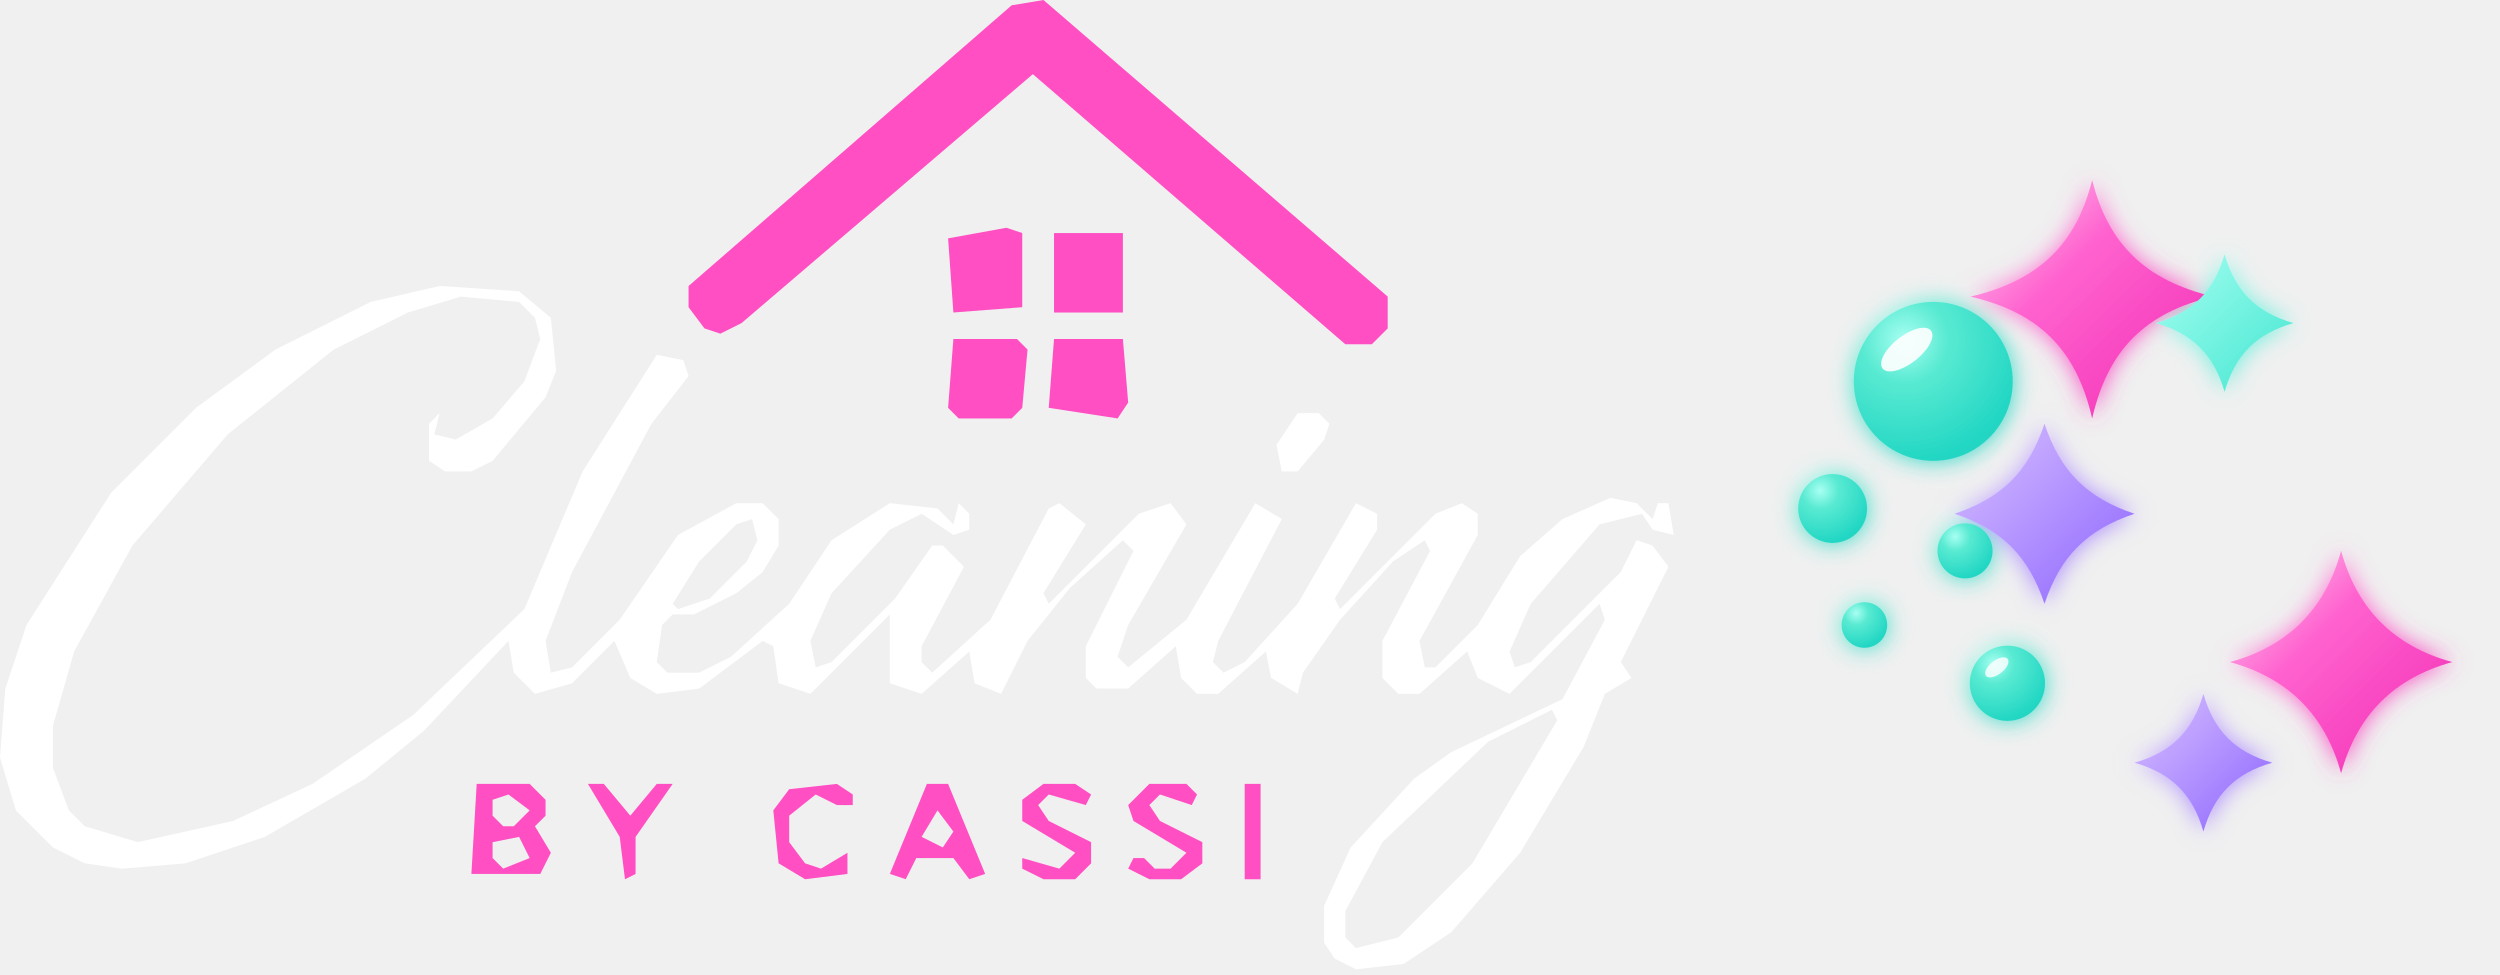
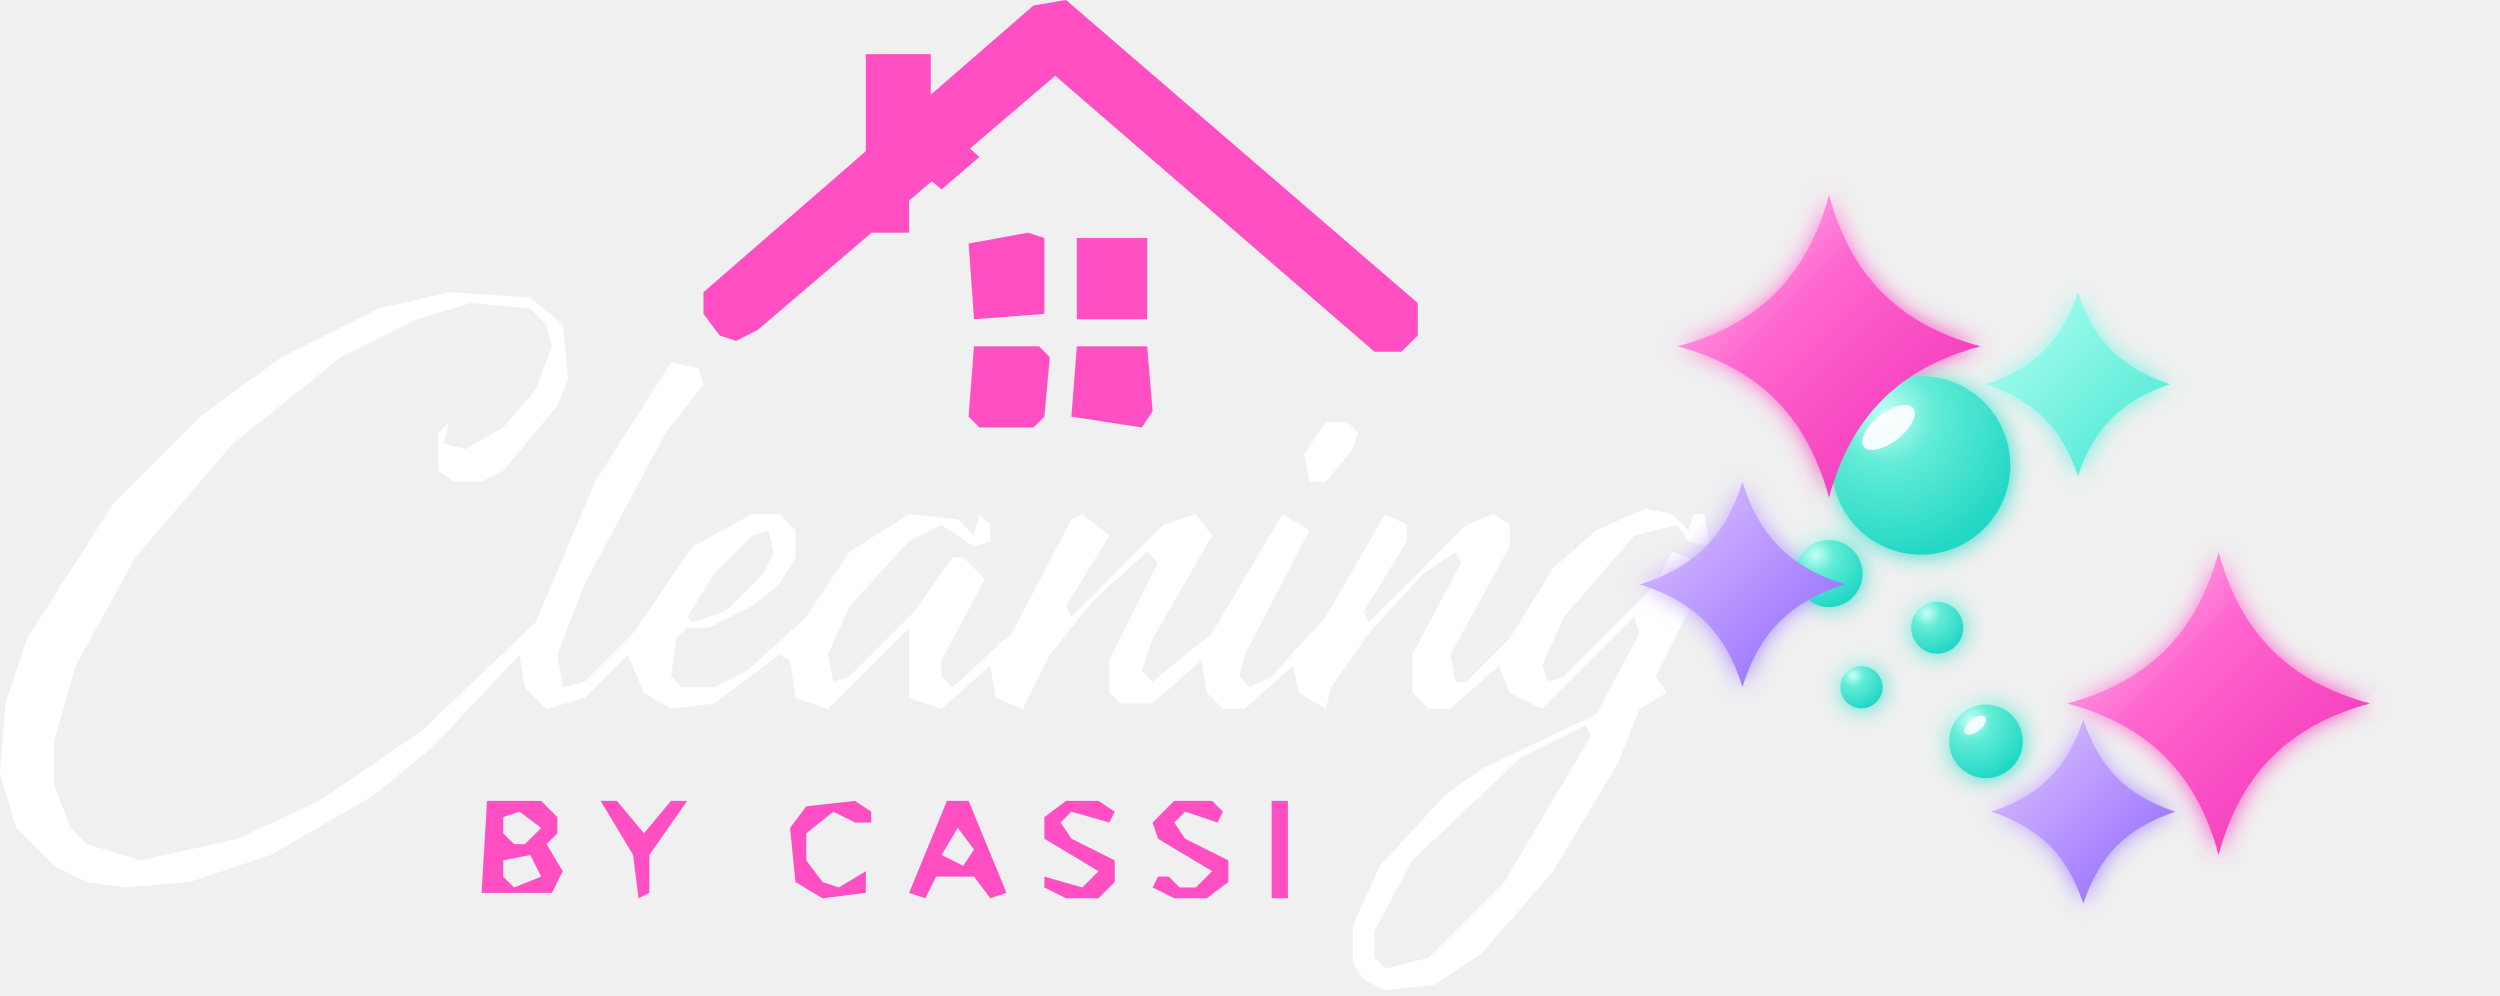
- <svg xmlns="http://www.w3.org/2000/svg" viewBox="0 0 472 184" role="img" aria-labelledby="title">
+ <svg xmlns="http://www.w3.org/2000/svg" viewBox="0 0 462 184" role="img" aria-labelledby="title">
  <defs>
-     <radialGradient id="bubbleGloss" cx="32%" cy="24%" r="78%">
-       <stop offset="0%" stop-color="#a8fff2" />
-       <stop offset="34%" stop-color="#59ead2" />
-       <stop offset="100%" stop-color="#20d6c3" />
+     <radialGradient id="bubbleGloss" cx="30%" cy="22%" r="80%">
+       <stop offset="0%" stop-color="#c7fff6" />
+       <stop offset="34%" stop-color="#62ecd7" />
+       <stop offset="100%" stop-color="#22d8c5" />
    </radialGradient>
    <linearGradient id="pinkSparkle" x1="0" y1="0" x2="1" y2="1">
-       <stop offset="0%" stop-color="#ffd6f4" />
-       <stop offset="38%" stop-color="#ff63cf" />
-       <stop offset="100%" stop-color="#f12bb4" />
+       <stop offset="0%" stop-color="#ffd8f5" />
+       <stop offset="38%" stop-color="#ff66cf" />
+       <stop offset="100%" stop-color="#ef2bb4" />
    </linearGradient>
    <linearGradient id="violetSparkle" x1="0" y1="0" x2="1" y2="1">
-       <stop offset="0%" stop-color="#d9c2ff" />
+       <stop offset="0%" stop-color="#e0c8ff" />
      <stop offset="100%" stop-color="#8c63ff" />
    </linearGradient>
    <linearGradient id="tealSparkle" x1="0" y1="0" x2="1" y2="1">
-       <stop offset="0%" stop-color="#a7fff2" />
-       <stop offset="100%" stop-color="#42e6d0" />
+       <stop offset="0%" stop-color="#b6fff4" />
+       <stop offset="100%" stop-color="#43e7d1" />
    </linearGradient>
-     <filter id="softGlow" x="-40%" y="-40%" width="180%" height="180%">
-       <feGaussianBlur stdDeviation="2.2" result="blur" />
+     <filter id="softGlow" x="-45%" y="-45%" width="190%" height="190%">
+       <feGaussianBlur stdDeviation="2.1" result="blur" />
      <feMerge>
        <feMergeNode in="blur" />
        <feMergeNode in="SourceGraphic" />
      </feMerge>
    </filter>
  </defs>
  <g fill-rule="evenodd" clip-rule="evenodd">
    <path d="M 249 78 L 245 78 L 241 84 L 242 89 L 245 89 L 250 83 L 251 80 Z M 0 143 L 3 153 L 10 160 L 16 163 L 23 164 L 35 163 L 50 158 L 69 147 L 80 138 L 96 121 L 97 127 L 101 131 L 108 129 L 116 121 L 119 128 L 124 131 L 132 130 L 144 121 L 146 122 L 147 129 L 153 131 L 168 116 L 168 129 L 174 131 L 183 123 L 184 129 L 189 131 L 194 121 L 202 111 L 212 102 L 214 104 L 205 122 L 205 128 L 207 130 L 213 130 L 222 122 L 223 128 L 226 131 L 230 131 L 239 123 L 240 128 L 245 131 L 246 127 L 253 117 L 263 106 L 269 102 L 270 104 L 261 121 L 261 128 L 264 131 L 268 131 L 277 123 L 279 128 L 285 131 L 302 114 L 303 117 L 295 132 L 274 142 L 267 147 L 255 160 L 250 171 L 250 178 L 252 181 L 256 183 L 265 182 L 274 176 L 287 161 L 299 141 L 303 131 L 308 128 L 306 125 L 315 107 L 312 103 L 309 102 L 306 108 L 289 125 L 286 126 L 285 123 L 289 114 L 302 99 L 310 97 L 312 100 L 316 101 L 315 95 L 313 95 L 312 98 L 309 95 L 304 94 L 295 98 L 287 105 L 279 118 L 271 126 L 269 126 L 268 121 L 279 101 L 279 97 L 276 95 L 271 97 L 253 115 L 252 113 L 260 100 L 260 97 L 256 95 L 245 114 L 235 125 L 231 127 L 229 125 L 230 121 L 242 98 L 237 95 L 224 117 L 213 126 L 211 124 L 213 118 L 224 99 L 221 95 L 215 97 L 198 114 L 197 112 L 205 99 L 200 95 L 198 96 L 187 117 L 176 127 L 174 125 L 174 122 L 182 107 L 178 103 L 176 103 L 169 113 L 157 125 L 154 126 L 153 121 L 157 112 L 168 100 L 174 97 L 180 101 L 183 100 L 183 97 L 181 95 L 180 99 L 177 96 L 168 95 L 157 102 L 149 114 L 138 124 L 132 127 L 126 127 L 124 125 L 125 118 L 127 116 L 131 116 L 139 112 L 144 108 L 147 103 L 147 98 L 144 95 L 139 95 L 128 101 L 117 117 L 108 126 L 104 127 L 103 121 L 108 108 L 123 80 L 130 71 L 129 68 L 124 67 L 110 89 L 99 115 L 78 135 L 59 148 L 44 155 L 26 159 L 16 156 L 13 153 L 10 145 L 10 137 L 14 123 L 25 103 L 43 82 L 63 66 L 77 59 L 87 56 L 98 57 L 101 60 L 102 64 L 99 72 L 93 79 L 86 83 L 82 82 L 83 78 L 81 80 L 81 87 L 84 89 L 89 89 L 93 87 L 103 75 L 105 70 L 104 60 L 98 55 L 83 54 L 70 57 L 52 66 L 37 77 L 21 93 L 5 118 L 1 130 Z M 293 134 L 294 136 L 278 163 L 264 177 L 256 179 L 254 177 L 254 172 L 261 159 L 281 140 Z M 142 98 L 143 102 L 141 106 L 134 113 L 128 115 L 127 114 L 132 106 L 139 99 Z" fill="#fff" />
    <path d="M 235 148 L 235 166 L 238 166 L 238 148 Z M 217 148 L 213 152 L 214 155 L 224 161 L 221 164 L 218 164 L 216 162 L 214 162 L 213 164 L 217 166 L 223 166 L 227 163 L 227 159 L 219 155 L 217 152 L 219 150 L 225 152 L 226 150 L 224 148 Z M 197 148 L 193 151 L 193 155 L 203 161 L 200 164 L 193 162 L 193 164 L 197 166 L 203 166 L 206 163 L 206 159 L 198 155 L 196 152 L 198 150 L 205 152 L 206 150 L 203 148 Z M 175 148 L 168 165 L 171 166 L 173 162 L 180 162 L 183 166 L 186 165 L 179 148 Z M 177 153 L 180 157 L 178 160 L 174 158 Z M 149 149 L 146 153 L 147 163 L 152 166 L 160 165 L 160 161 L 155 164 L 152 163 L 149 159 L 149 154 L 154 150 L 158 152 L 161 152 L 161 150 L 158 148 Z M 127 148 L 124 148 L 119 154 L 114 148 L 111 148 L 117 158 L 118 166 L 120 165 L 120 158 Z M 90 148 L 89 165 L 102 165 L 104 161 L 101 156 L 103 154 L 103 151 L 100 148 Z M 93 159 L 98 158 L 100 162 L 95 164 L 93 162 Z M 93 151 L 96 150 L 100 153 L 97 156 L 95 156 L 93 154 Z M 199 64 L 198 77 L 211 79 L 213 76 L 212 64 Z M 180 64 L 179 77 L 181 79 L 191 79 L 193 77 L 194 66 L 192 64 Z M 199 44 L 199 59 L 212 59 L 212 44 Z M 193 44 L 190 43 L 179 45 L 180 59 L 193 58 Z M 130 54 L 130 58 L 133 62 L 136 63 L 140 61 L 195 14 L 254 65 L 259 65 L 262 62 L 262 56 L 197 0 L 191 1 Z" fill="#ff4fc2" />
+     <path d="M160 31 V10 H172 V21 L181 29 L174 35 L168 30 L168 43 H160 Z" fill="#ff4fc2" />
    <g filter="url(#softGlow)">
-       <circle cx="365" cy="72" r="15" fill="url(#bubbleGloss)" />
-       <ellipse cx="360" cy="66" rx="5.8" ry="2.6" fill="#fff" opacity=".9" transform="rotate(-38 360 66)" />
-       <circle cx="346" cy="96" r="6.5" fill="url(#bubbleGloss)" />
-       <circle cx="371" cy="104" r="5.2" fill="url(#bubbleGloss)" />
-       <circle cx="352" cy="118" r="4.3" fill="url(#bubbleGloss)" />
-       <circle cx="379" cy="129" r="7.1" fill="url(#bubbleGloss)" />
-       <ellipse cx="377" cy="126" rx="2.6" ry="1.3" fill="#fff" opacity=".82" transform="rotate(-38 377 126)" />
-       <path d="M395 34 C398 46 405 53 418 56 C405 59 398 66 395 79 C392 66 385 59 372 56 C385 53 392 46 395 34 Z" fill="url(#pinkSparkle)" />
-       <path d="M386 80 C389 89 394 94 403 97 C394 100 389 105 386 114 C383 105 378 100 369 97 C378 94 383 89 386 80 Z" fill="url(#violetSparkle)" />
-       <path d="M420 48 C422 55 426 59 433 61 C426 63 422 67 420 74 C418 67 414 63 407 61 C414 59 418 55 420 48 Z" fill="url(#tealSparkle)" />
-       <path d="M442 104 C445 115 452 122 463 125 C452 128 445 135 442 146 C439 135 432 128 421 125 C432 122 439 115 442 104 Z" fill="url(#pinkSparkle)" />
-       <path d="M416 131 C418 138 422 142 429 144 C422 146 418 150 416 157 C414 150 410 146 403 144 C410 142 414 138 416 131 Z" fill="url(#violetSparkle)" />
+       <circle cx="355" cy="86" r="16.5" fill="url(#bubbleGloss)" />
+       <ellipse cx="349" cy="79" rx="5.8" ry="2.7" fill="#fff" opacity=".9" transform="rotate(-38 349 79)" />
+       <circle cx="338" cy="106" r="6.2" fill="url(#bubbleGloss)" />
+       <circle cx="358" cy="116" r="4.8" fill="url(#bubbleGloss)" />
+       <circle cx="344" cy="127" r="3.9" fill="url(#bubbleGloss)" />
+       <circle cx="367" cy="137" r="6.8" fill="url(#bubbleGloss)" />
+       <ellipse cx="365" cy="134" rx="2.4" ry="1.2" fill="#fff" opacity=".85" transform="rotate(-38 365 134)" />
+       <path d="M338 36 C342 51 351 60 366 64 C351 68 342 77 338 92 C334 77 325 68 310 64 C325 60 334 51 338 36 Z" fill="url(#pinkSparkle)" />
+       <path d="M322 89 C325 99 331 105 341 108 C331 111 325 117 322 127 C319 117 313 111 303 108 C313 105 319 99 322 89 Z" fill="url(#violetSparkle)" />
+       <path d="M384 54 C387 63 392 68 401 71 C392 74 387 79 384 88 C381 79 376 74 367 71 C376 68 381 63 384 54 Z" fill="url(#tealSparkle)" />
+       <path d="M410 102 C414 117 423 126 438 130 C423 134 414 143 410 158 C406 143 397 134 382 130 C397 126 406 117 410 102 Z" fill="url(#pinkSparkle)" />
+       <path d="M385 133 C388 142 393 147 402 150 C393 153 388 158 385 167 C382 158 377 153 368 150 C377 147 382 142 385 133 Z" fill="url(#violetSparkle)" />
    </g>
  </g>
</svg>
